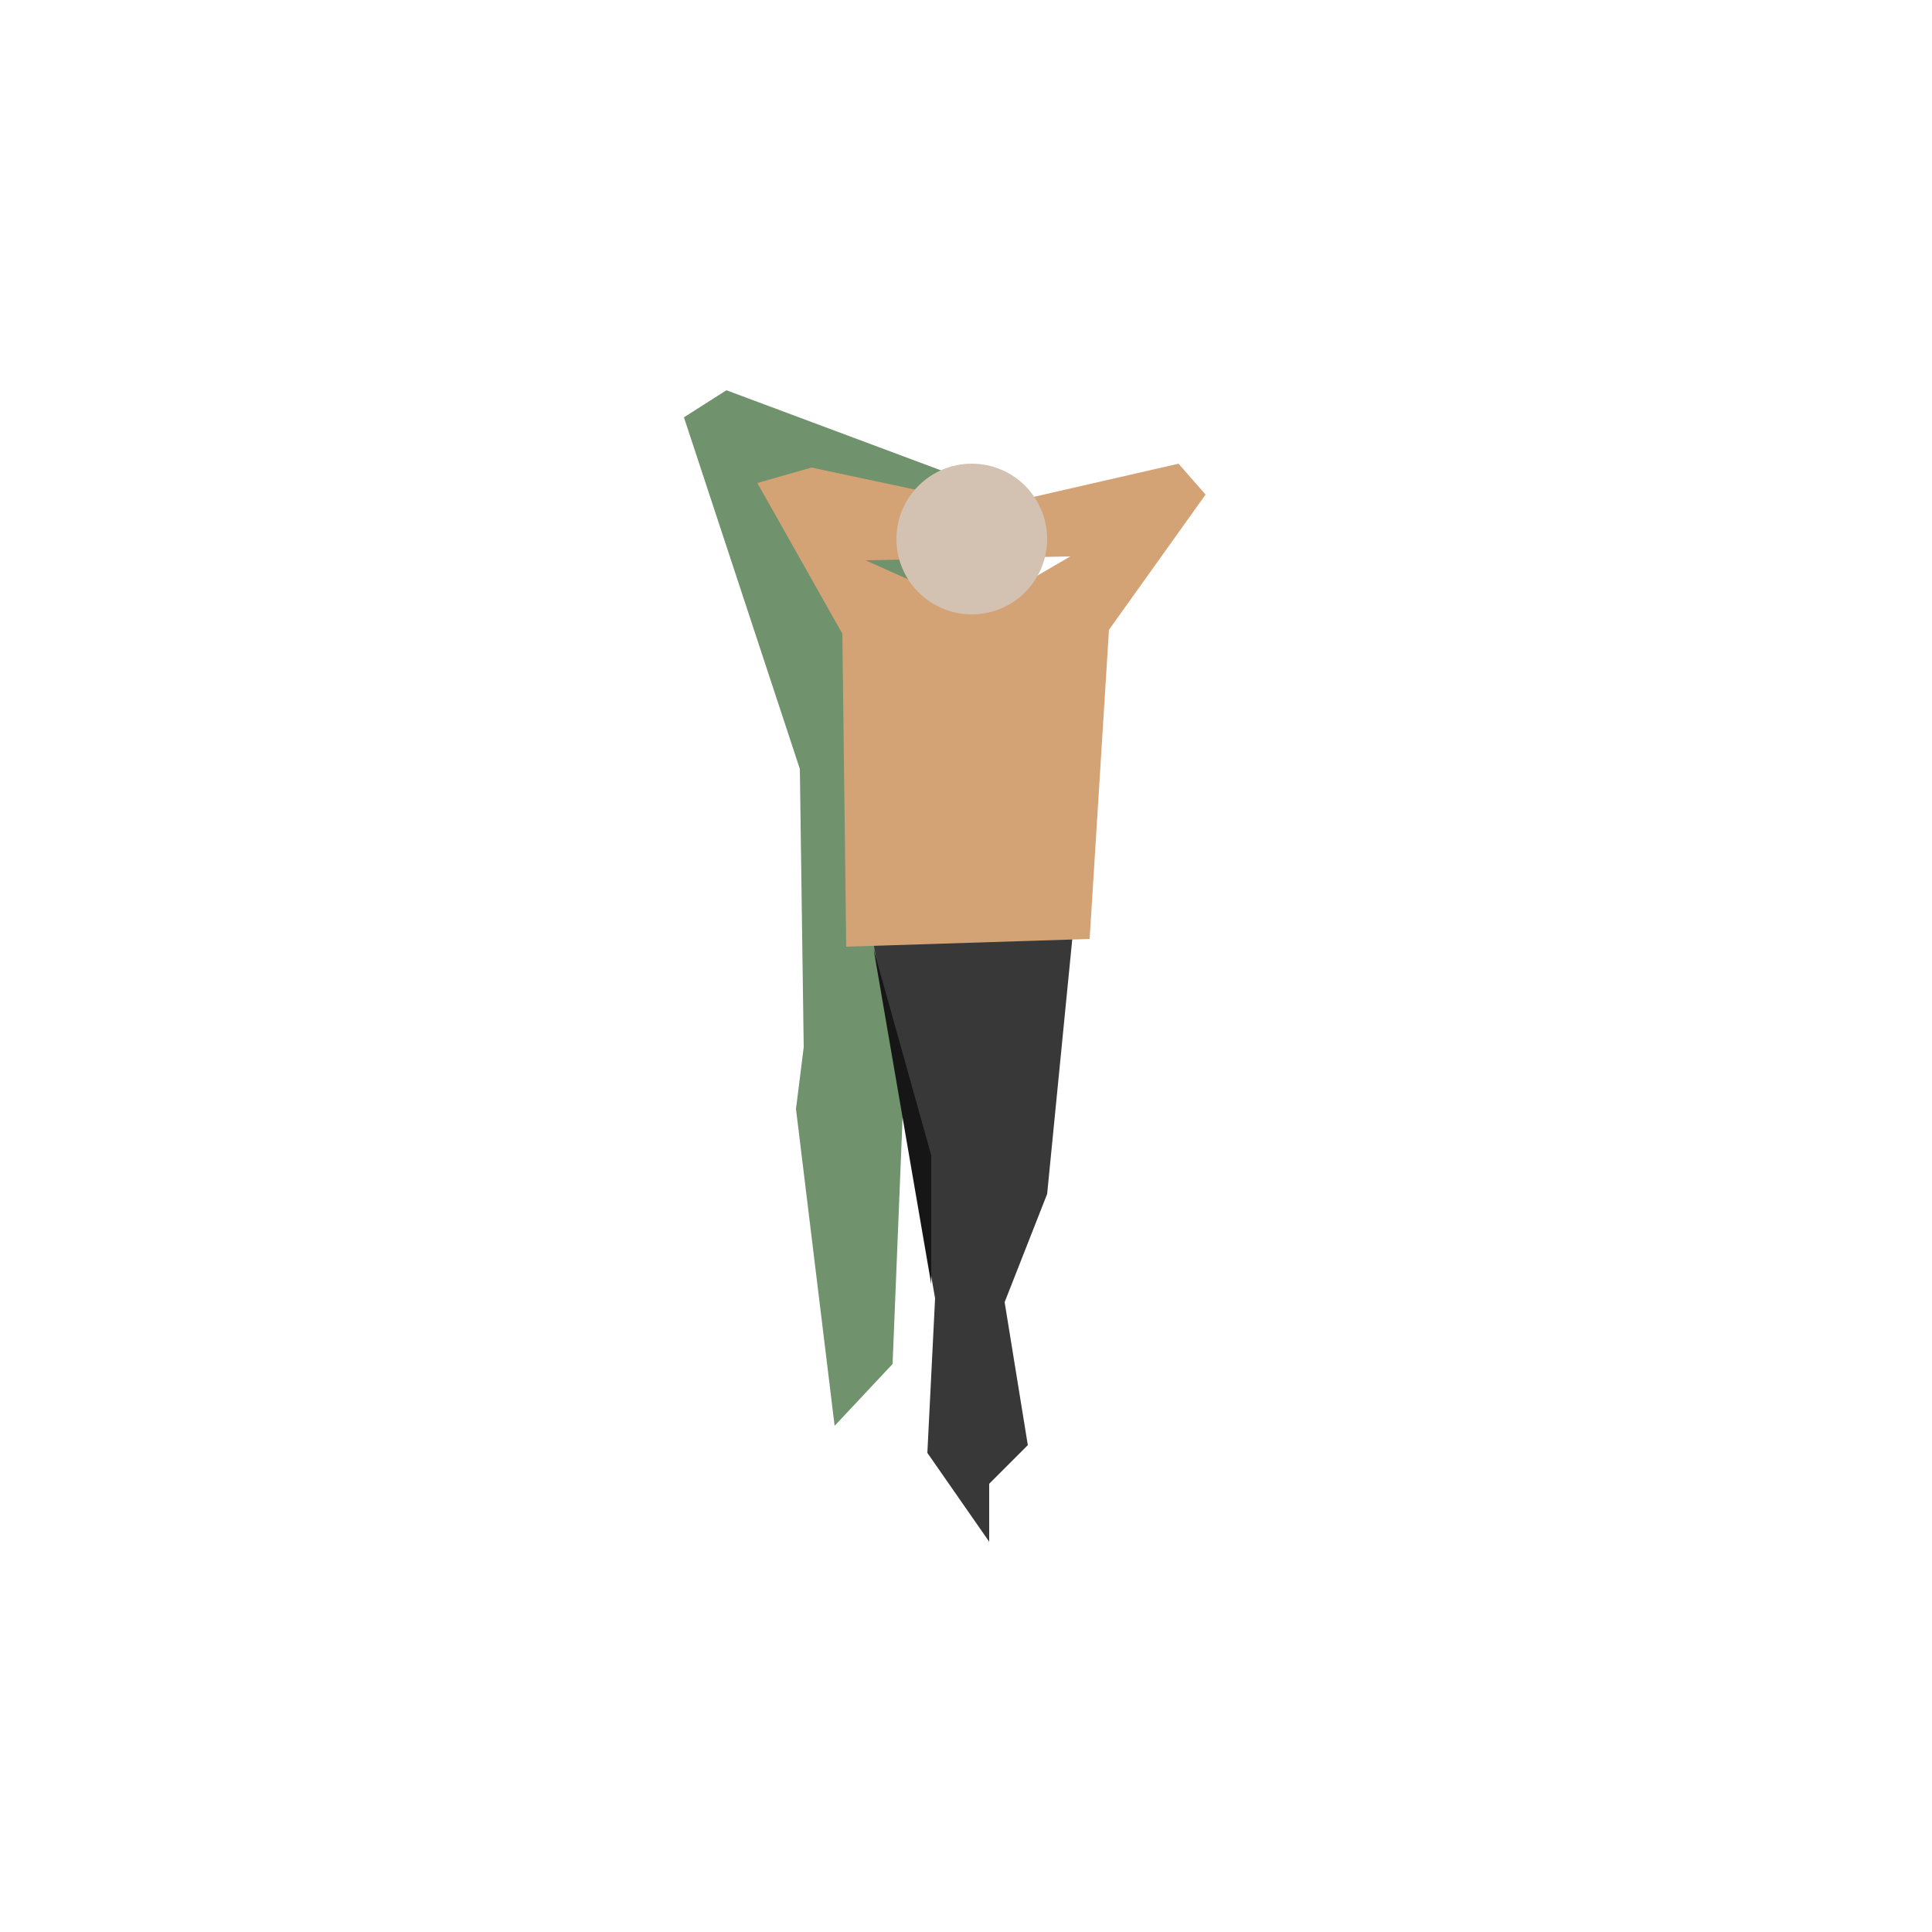
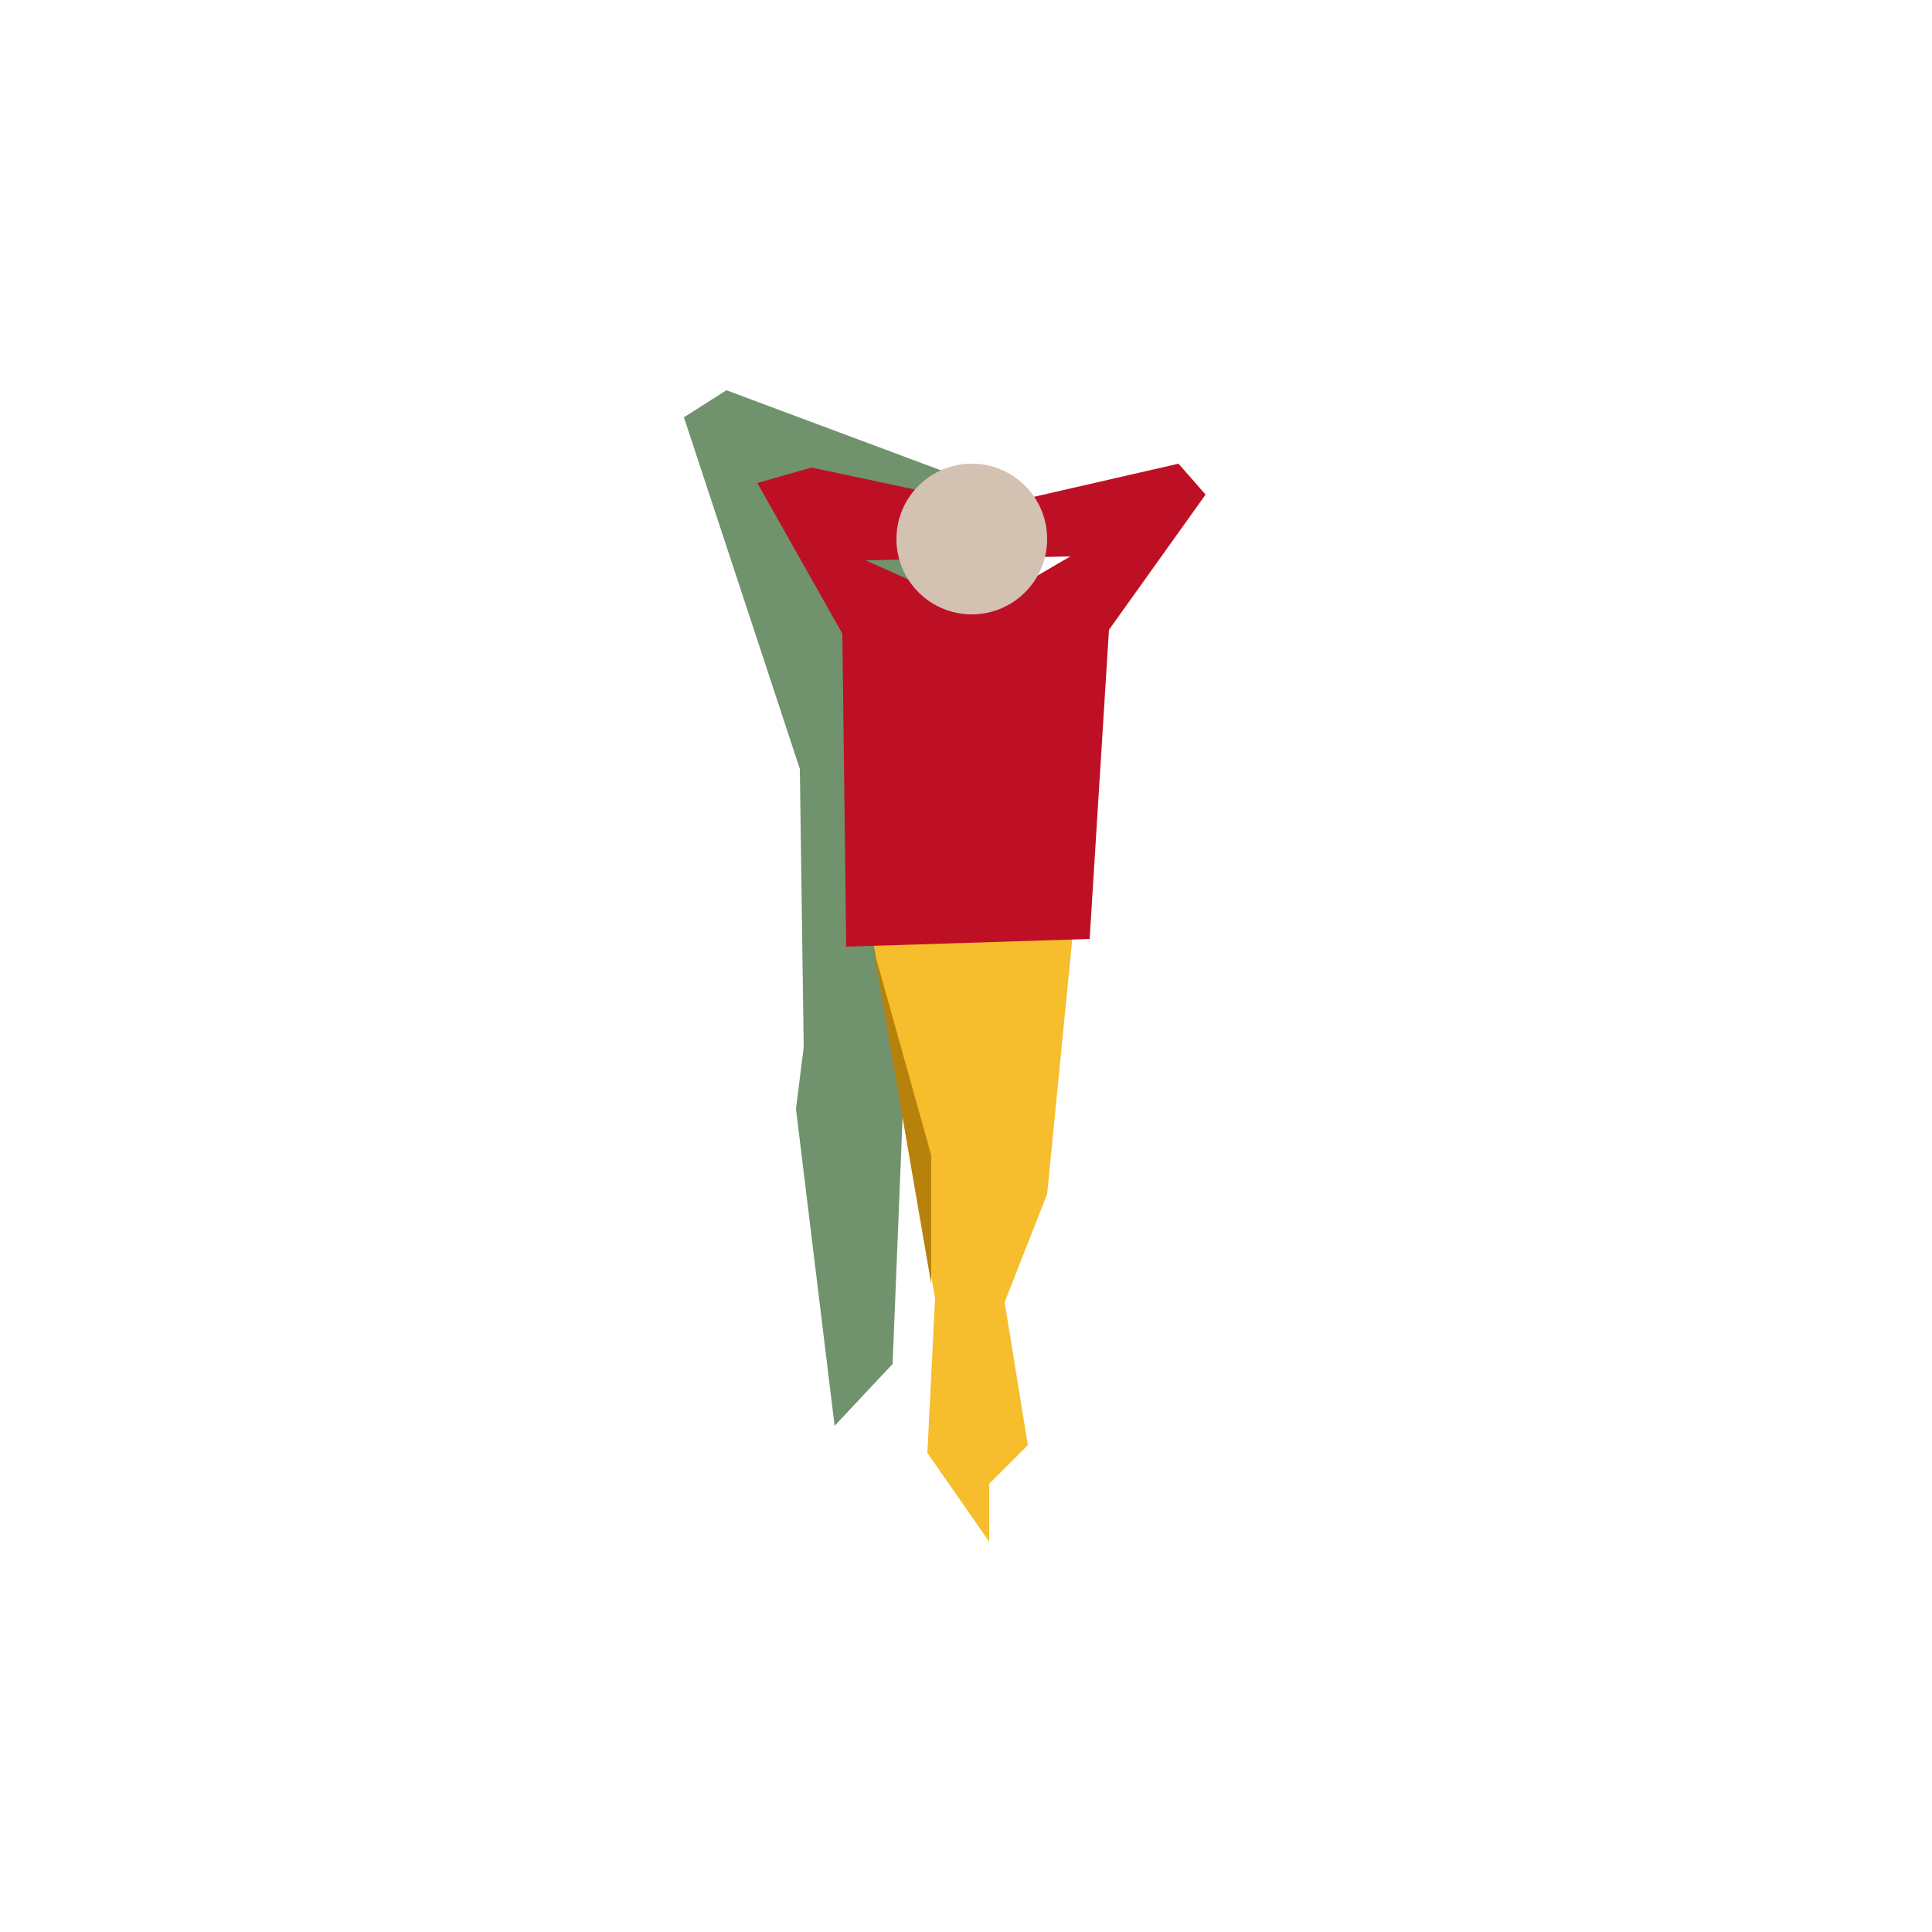
- <svg xmlns="http://www.w3.org/2000/svg" version="1.1" x="0px" y="0px" viewBox="0 0 500 500" style="enable-background:new 0 0 500 500;" xml:space="preserve">
+ <svg xmlns="http://www.w3.org/2000/svg" version="1.1" id="Layer_1" x="0px" y="0px" viewBox="0 0 500 500" style="enable-background:new 0 0 500 500;" xml:space="preserve">
  <style type="text/css">
	.st0{fill:#70926C;}
- 	.st1{fill:#383839;}
- 	.st2{fill:#D4A375;}
+ 	.st1{fill:#F6BD2C;}
+ 	.st2{fill:#BE1024;}
	.st3{fill:#D3C1B2;}
- 	.st4{fill:#161616;}
+ 	.st4{fill:#B7820B;}
</style>
  <g id="Capa_1">
</g>
  <g id="Capa_2">
    <polygon class="st0" points="263,129 188,101 177,108 207,199 208,271 206,287 216,369 231,353 234,279  " />
    <polygon class="st1" points="225,238 278,238 271,309 260,337 266,374 256,384 256,399 240,376 242,336  " />
    <path class="st2" d="M305,120l-48,11l-47-10l-14,4l22,39l1,81l63-2l5-80l25-35L305,120z M253,158l-29-13l53-1L253,158z" />
    <circle class="st3" cx="251.5" cy="139.5" r="19.5" />
    <polygon class="st4" points="241,332.3 241,299 226.1,245.7  " />
  </g>
</svg>
